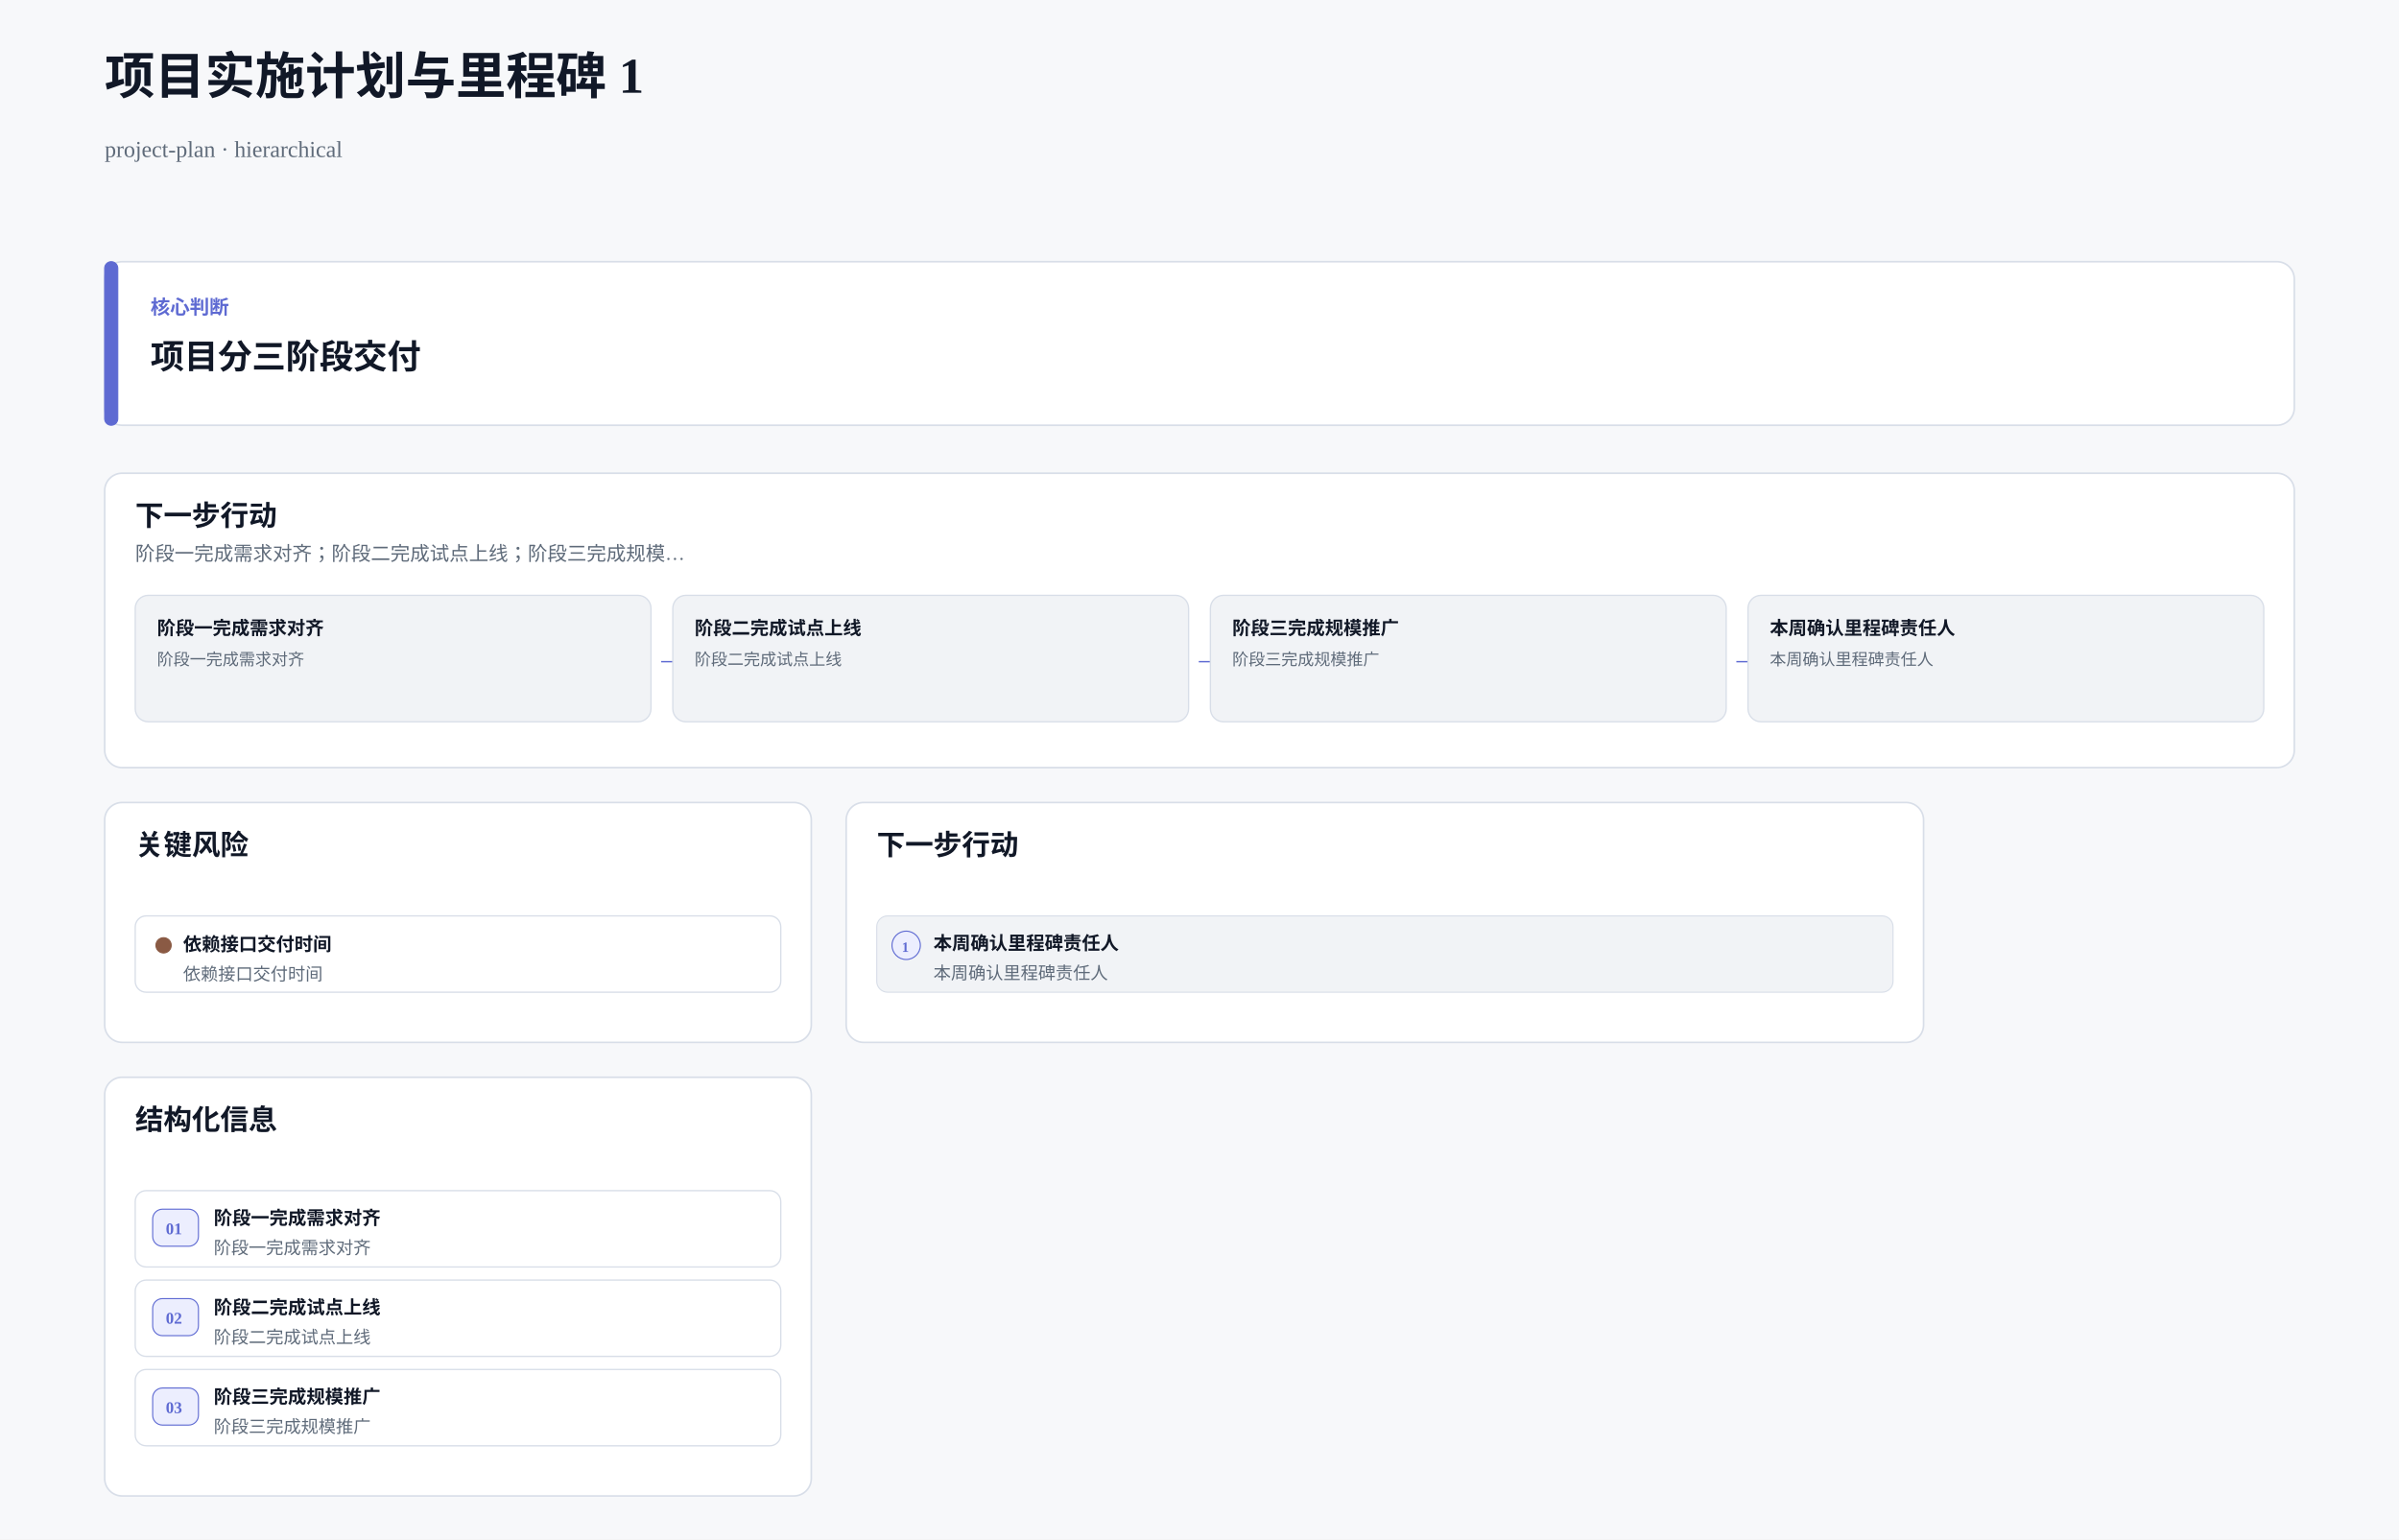
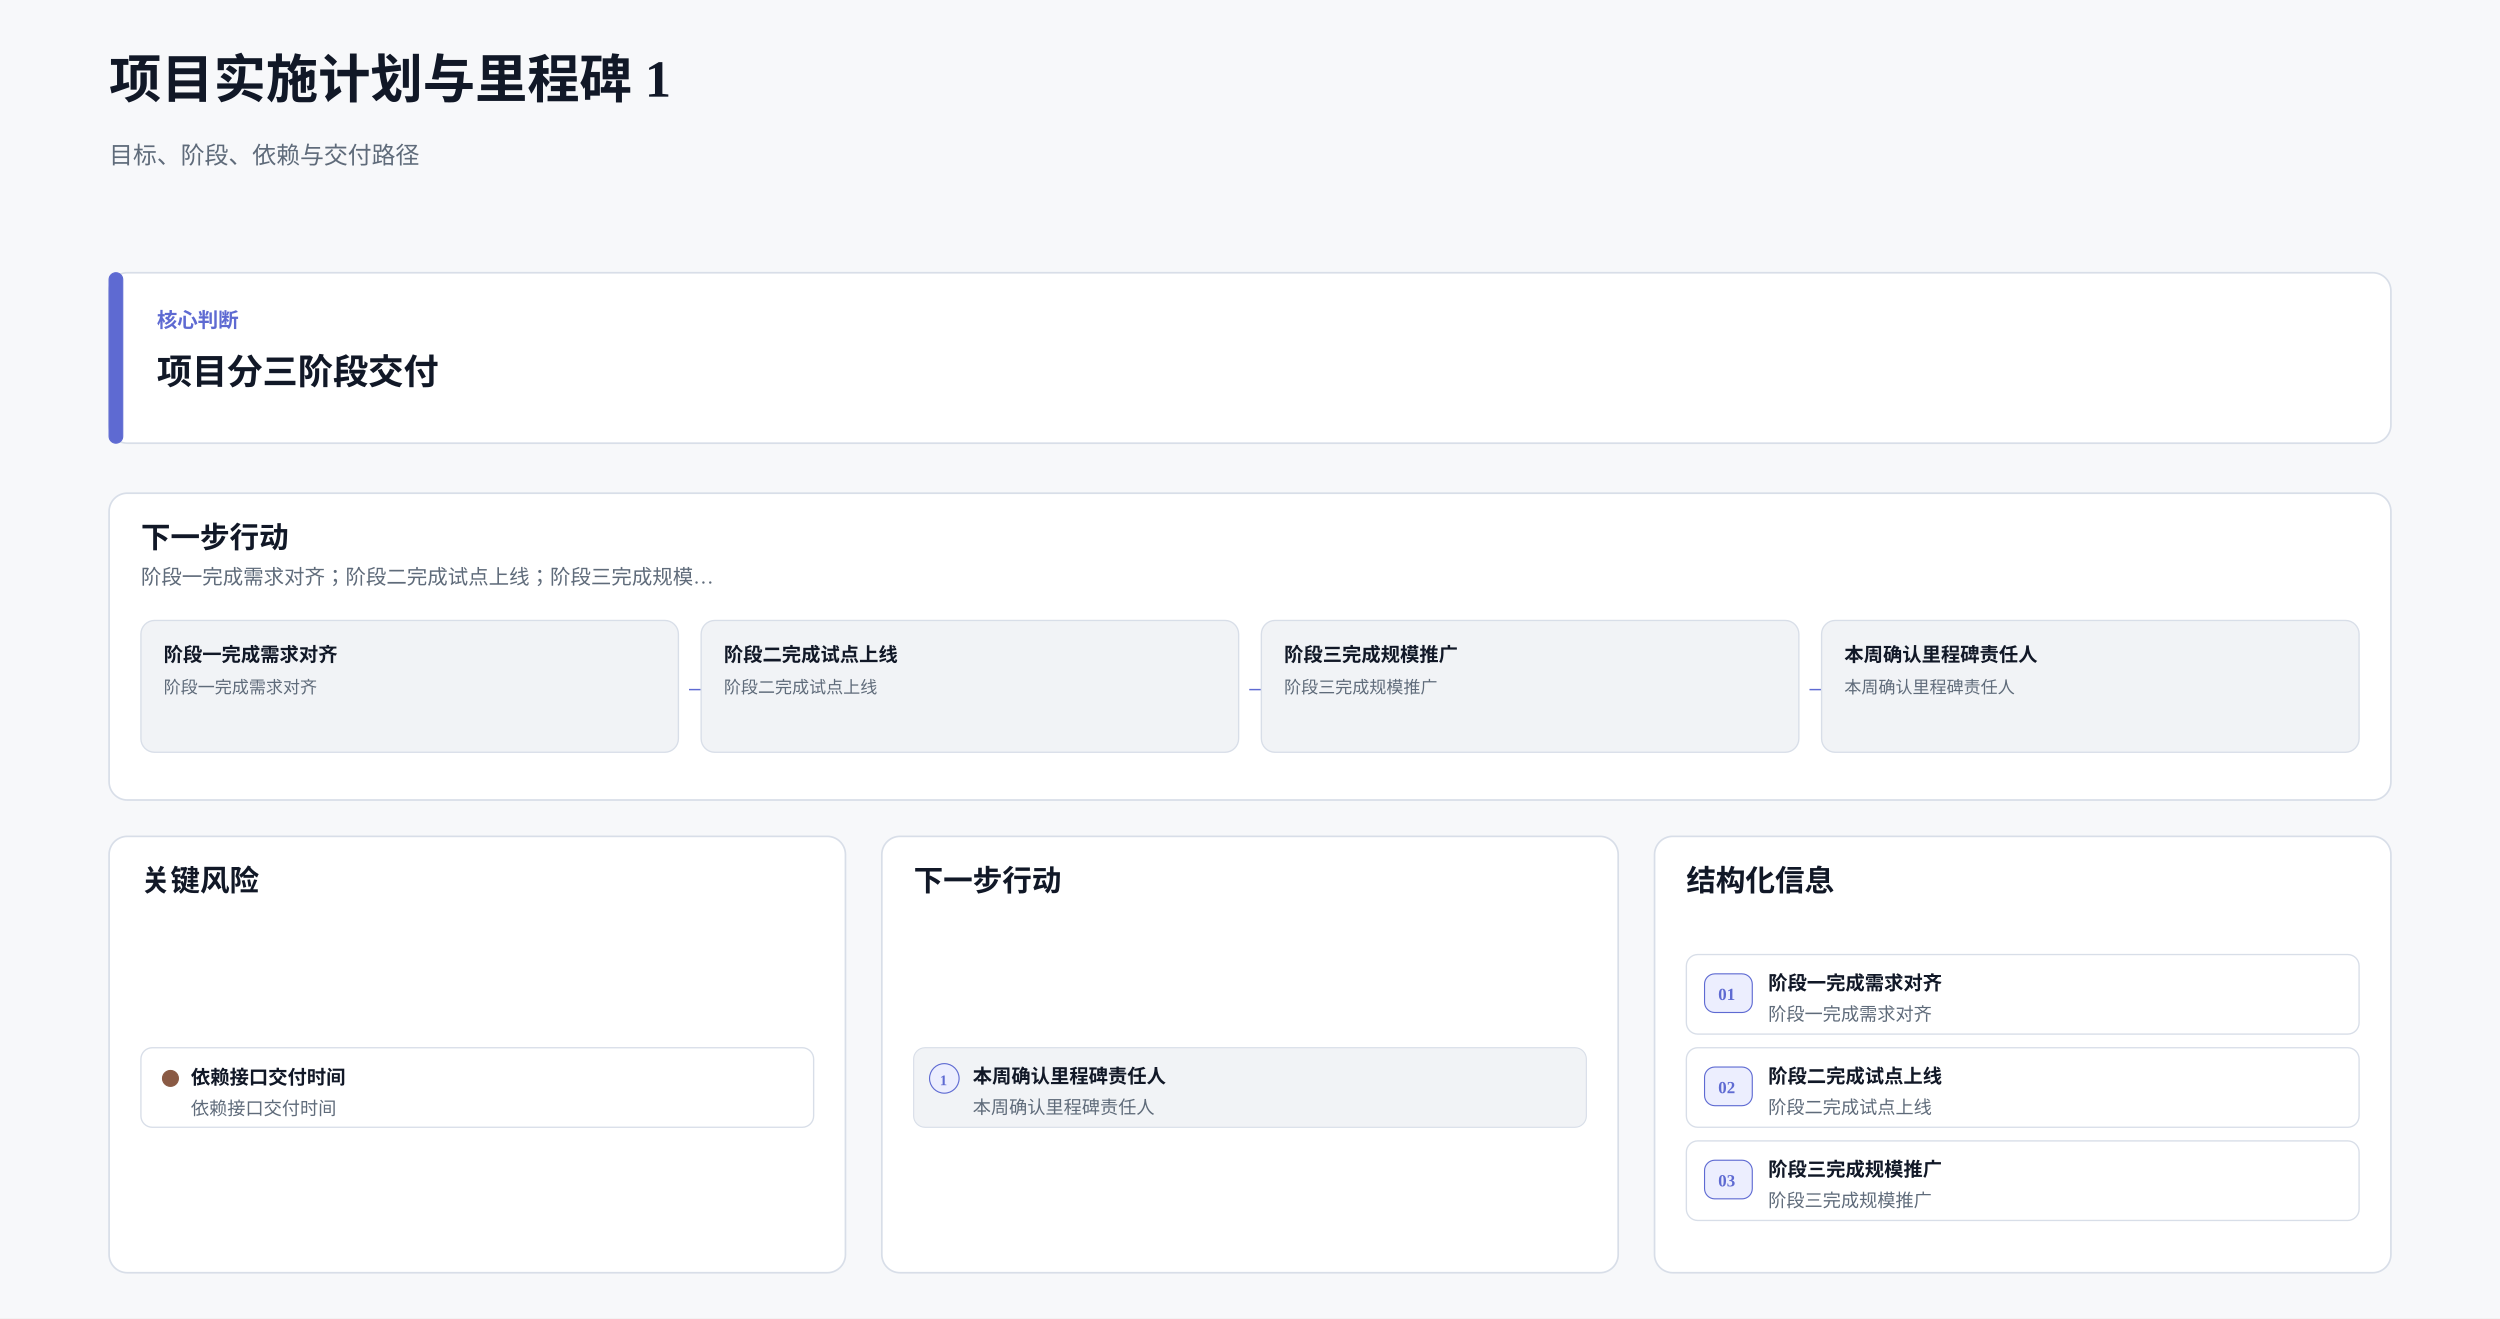
- <svg xmlns="http://www.w3.org/2000/svg" width="2200" height="1412" viewBox="0 0 2200 1412" data-layout-engine="v4" data-expression-mode="modular-canvas">
-   <rect x="0" y="0" width="2200" height="1412" rx="0" fill="#F7F8FA" stroke="#F7F8FA" stroke-width="0" />
+ <svg xmlns="http://www.w3.org/2000/svg" width="2200" height="1160" viewBox="0 0 2200 1160" data-layout-engine="v4" data-expression-mode="modular-canvas">
+   <rect x="0" y="0" width="2200" height="1160" rx="0" fill="#F7F8FA" stroke="#F7F8FA" stroke-width="0" />
  <g>
    <g data-v43-block="title" data-block-type="title" data-x="96" data-y="40" data-width="2008" data-height="200" data-column="full">
      <text x="96" y="86" font-size="46" fill="#111827" font-weight="700">
        <tspan x="96" dy="0">项目实施计划与里程碑 1</tspan>
      </text>
      <text x="96" y="144" font-size="21" fill="#5F6B7A" font-weight="500">
-         <tspan x="96" dy="0">project-plan · hierarchical</tspan>
+         <tspan x="96" dy="0">目标、阶段、依赖与交付路径</tspan>
      </text>
    </g>
    <g data-v43-block="statement" data-block-type="statement" data-x="96" data-y="240" data-width="2008" data-height="150" data-column="full">
      <rect x="96" y="240" width="2008" height="150" rx="16" fill="#FFFFFF" stroke="#D8DEE8" stroke-width="1.5" />
      <rect x="96" y="240" width="12" height="150" rx="6" fill="#5E6AD2" stroke="#5E6AD2" stroke-width="1" />
      <text x="138" y="288" font-size="18" fill="#5E6AD2" font-weight="700">
        <tspan x="138" dy="0">核心判断</tspan>
      </text>
      <text x="138" y="338" font-size="31" fill="#111827" font-weight="700">
        <tspan x="138" dy="0">项目分三阶段交付</tspan>
      </text>
    </g>
-     <g data-v43-block="mini-roadmap-1" data-block-type="mini-roadmap" data-x="96" data-y="434" data-width="2008" data-height="270" data-column="full" data-row="0" data-span="12" data-density="medium" data-preferred-width="2008" data-text-units="107" data-item-count="4" data-item-layout="rows" data-layout-reason="directional-reading">
-       <rect x="96" y="434" width="2008" height="270" rx="16" fill="#FFFFFF" stroke="#D8DEE8" stroke-width="1.5" />
+     <g data-v43-block="mini-roadmap-1" data-block-type="mini-roadmap" data-x="96" data-y="434" data-width="2008" data-height="270" data-column="full" data-row="0" data-span="12" data-row-alignment="filled" data-offset-span="0" data-density="medium" data-preferred-width="2008" data-text-units="107" data-item-count="4" data-item-layout="rows" data-layout-reason="directional-reading">
+       <rect x="96" y="434" width="2008" height="270" rx="16" fill="#FFFFFF" stroke="#D8DEE8" stroke-width="1.5" data-v4-block-card="true" />
      <text x="124" y="482" font-size="26" fill="#111827" font-weight="700">
        <tspan x="124" dy="0">下一步行动</tspan>
      </text>
      <text x="124" y="514" font-size="18" fill="#5F6B7A" font-weight="500">
        <tspan x="124" dy="0">阶段一完成需求对齐；阶段二完成试点上线；阶段三完成规模…</tspan>
      </text>
      <rect x="124" y="546" width="473" height="116" rx="12" fill="#F1F3F6" stroke="#D8DEE8" stroke-width="1.2" />
      <text x="144" y="582" font-size="17" fill="#111827" font-weight="700">
        <tspan x="144" dy="0">阶段一完成需求对齐</tspan>
      </text>
      <text x="144" y="610" font-size="15" fill="#5F6B7A" font-weight="500">
        <tspan x="144" dy="0">阶段一完成需求对齐</tspan>
      </text>
      <text x="600" y="612" font-size="31" fill="#5E6AD2" font-weight="700">
        <tspan x="600" dy="0">→</tspan>
      </text>
      <rect x="617" y="546" width="473" height="116" rx="12" fill="#F1F3F6" stroke="#D8DEE8" stroke-width="1.2" />
      <text x="637" y="582" font-size="17" fill="#111827" font-weight="700">
        <tspan x="637" dy="0">阶段二完成试点上线</tspan>
      </text>
      <text x="637" y="610" font-size="15" fill="#5F6B7A" font-weight="500">
        <tspan x="637" dy="0">阶段二完成试点上线</tspan>
      </text>
      <text x="1093" y="612" font-size="31" fill="#5E6AD2" font-weight="700">
        <tspan x="1093" dy="0">→</tspan>
      </text>
      <rect x="1110" y="546" width="473" height="116" rx="12" fill="#F1F3F6" stroke="#D8DEE8" stroke-width="1.2" />
      <text x="1130" y="582" font-size="17" fill="#111827" font-weight="700">
        <tspan x="1130" dy="0">阶段三完成规模推广</tspan>
      </text>
      <text x="1130" y="610" font-size="15" fill="#5F6B7A" font-weight="500">
        <tspan x="1130" dy="0">阶段三完成规模推广</tspan>
      </text>
      <text x="1586" y="612" font-size="31" fill="#5E6AD2" font-weight="700">
        <tspan x="1586" dy="0">→</tspan>
      </text>
      <rect x="1603" y="546" width="473" height="116" rx="12" fill="#F1F3F6" stroke="#D8DEE8" stroke-width="1.2" />
      <text x="1623" y="582" font-size="17" fill="#111827" font-weight="700">
        <tspan x="1623" dy="0">本周确认里程碑责任人</tspan>
      </text>
      <text x="1623" y="610" font-size="15" fill="#5F6B7A" font-weight="500">
        <tspan x="1623" dy="0">本周确认里程碑责任人</tspan>
      </text>
    </g>
-     <g data-v43-block="risk-list-2" data-block-type="risk-list" data-x="96" data-y="736" data-width="648" data-height="220" data-column="left" data-component-variant="risk-cluster" data-row="1" data-span="4" data-density="sparse" data-preferred-width="648" data-text-units="20" data-item-count="1" data-item-layout="rows" data-layout-reason="few-short-parallel-items">
-       <rect x="96" y="736" width="648" height="220" rx="16" fill="#FFFFFF" stroke="#D8DEE8" stroke-width="1.5" />
+     <g data-v43-block="risk-list-2" data-block-type="risk-list" data-x="96" data-y="736" data-width="648" data-height="384" data-column="left" data-component-variant="risk-cluster" data-row="1" data-span="4" data-row-alignment="filled" data-offset-span="0" data-density="sparse" data-preferred-width="648" data-text-units="20" data-item-count="1" data-item-layout="rows" data-layout-reason="few-short-parallel-items">
+       <rect x="96" y="736" width="648" height="384" rx="16" fill="#FFFFFF" stroke="#D8DEE8" stroke-width="1.5" data-v4-block-card="true" />
      <text x="124" y="784" font-size="26" fill="#111827" font-weight="700">
        <tspan x="124" dy="0">关键风险</tspan>
      </text>
-       <rect x="124" y="840" width="592" height="70" rx="10" fill="#FFFFFF" stroke="#D8DEE8" stroke-width="1.2" data-v4-risk-item="0" />
-       <circle cx="150" cy="867" r="7" fill="#8A5A44" stroke="#8A5A44" stroke-width="1" />
-       <text x="168" y="872" font-size="17" fill="#111827" font-weight="700">
+       <rect x="124" y="922" width="592" height="70" rx="10" fill="#FFFFFF" stroke="#D8DEE8" stroke-width="1.2" data-v4-risk-item="0" />
+       <circle cx="150" cy="949" r="7" fill="#8A5A44" stroke="#8A5A44" stroke-width="1" />
+       <text x="168" y="954" font-size="17" fill="#111827" font-weight="700">
        <tspan x="168" dy="0">依赖接口交付时间</tspan>
      </text>
-       <text x="168" y="899" font-size="16" fill="#5F6B7A" font-weight="500">
+       <text x="168" y="981" font-size="16" fill="#5F6B7A" font-weight="500">
        <tspan x="168" dy="0">依赖接口交付时间</tspan>
      </text>
    </g>
-     <g data-v43-block="action-list-3" data-block-type="action-list" data-x="776" data-y="736" data-width="988" data-height="220" data-column="grid" data-component-variant="action-checklist" data-row="1" data-span="6" data-density="medium" data-preferred-width="988" data-text-units="25" data-item-count="1" data-item-layout="rows" data-layout-reason="moderate-parallel-items">
-       <rect x="776" y="736" width="988" height="220" rx="16" fill="#FFFFFF" stroke="#D8DEE8" stroke-width="1.5" />
+     <g data-v43-block="action-list-3" data-block-type="action-list" data-x="776" data-y="736" data-width="648" data-height="384" data-column="grid" data-component-variant="action-checklist" data-row="1" data-span="4" data-row-alignment="filled" data-offset-span="0" data-density="medium" data-preferred-width="988" data-text-units="25" data-item-count="1" data-item-layout="rows" data-layout-reason="moderate-parallel-items">
+       <rect x="776" y="736" width="648" height="384" rx="16" fill="#FFFFFF" stroke="#D8DEE8" stroke-width="1.5" data-v4-block-card="true" />
      <text x="804" y="784" font-size="26" fill="#111827" font-weight="700">
        <tspan x="804" dy="0">下一步行动</tspan>
      </text>
-       <rect x="804" y="840" width="932" height="70" rx="10" fill="#F1F3F6" stroke="#D8DEE8" stroke-width="1" data-v4-action-item="0" />
-       <circle cx="831" cy="867" r="13" fill="#ECEEFE" stroke="#5E6AD2" stroke-width="1" />
-       <text x="827" y="873" font-size="13" fill="#5E6AD2" font-weight="700">
+       <rect x="804" y="922" width="592" height="70" rx="10" fill="#F1F3F6" stroke="#D8DEE8" stroke-width="1" data-v4-action-item="0" />
+       <circle cx="831" cy="949" r="13" fill="#ECEEFE" stroke="#5E6AD2" stroke-width="1" />
+       <text x="827" y="955" font-size="13" fill="#5E6AD2" font-weight="700">
        <tspan x="827" dy="0">1</tspan>
      </text>
-       <text x="856" y="871" font-size="17" fill="#111827" font-weight="700">
+       <text x="856" y="953" font-size="17" fill="#111827" font-weight="700">
        <tspan x="856" dy="0">本周确认里程碑责任人</tspan>
      </text>
-       <text x="856" y="898" font-size="16" fill="#5F6B7A" font-weight="500">
+       <text x="856" y="980" font-size="16" fill="#5F6B7A" font-weight="500">
        <tspan x="856" dy="0">本周确认里程碑责任人</tspan>
      </text>
    </g>
-     <g data-v43-block="evidence-list-4" data-block-type="evidence-list" data-x="96" data-y="988" data-width="648" data-height="384" data-column="left" data-component-variant="evidence-tiles" data-row="2" data-span="4" data-density="sparse" data-preferred-width="648" data-text-units="59" data-item-count="3" data-item-layout="rows" data-layout-reason="few-short-parallel-items">
-       <rect x="96" y="988" width="648" height="384" rx="16" fill="#FFFFFF" stroke="#D8DEE8" stroke-width="1.5" />
-       <text x="124" y="1036" font-size="26" fill="#111827" font-weight="700">
-         <tspan x="124" dy="0">结构化信息</tspan>
+     <g data-v43-block="evidence-list-4" data-block-type="evidence-list" data-x="1456" data-y="736" data-width="648" data-height="384" data-column="right" data-component-variant="evidence-tiles" data-row="1" data-span="4" data-row-alignment="filled" data-offset-span="0" data-density="sparse" data-preferred-width="648" data-text-units="59" data-item-count="3" data-item-layout="rows" data-layout-reason="few-short-parallel-items">
+       <rect x="1456" y="736" width="648" height="384" rx="16" fill="#FFFFFF" stroke="#D8DEE8" stroke-width="1.5" data-v4-block-card="true" />
+       <text x="1484" y="784" font-size="26" fill="#111827" font-weight="700">
+         <tspan x="1484" dy="0">结构化信息</tspan>
      </text>
-       <rect x="124" y="1092" width="592" height="70" rx="10" fill="#FFFFFF" stroke="#D8DEE8" stroke-width="1.2" data-v4-evidence-item="0" />
-       <rect x="140" y="1109" width="42" height="34" rx="9" fill="#ECEEFE" stroke="#5E6AD2" stroke-width="1" />
-       <text x="152" y="1132" font-size="15" fill="#5E6AD2" font-weight="700">
-         <tspan x="152" dy="0">01</tspan>
+       <rect x="1484" y="840" width="592" height="70" rx="10" fill="#FFFFFF" stroke="#D8DEE8" stroke-width="1.2" data-v4-evidence-item="0" />
+       <rect x="1500" y="857" width="42" height="34" rx="9" fill="#ECEEFE" stroke="#5E6AD2" stroke-width="1" />
+       <text x="1512" y="880" font-size="15" fill="#5E6AD2" font-weight="700">
+         <tspan x="1512" dy="0">01</tspan>
      </text>
-       <text x="196" y="1123" font-size="17" fill="#111827" font-weight="700">
-         <tspan x="196" dy="0">阶段一完成需求对齐</tspan>
+       <text x="1556" y="871" font-size="17" fill="#111827" font-weight="700">
+         <tspan x="1556" dy="0">阶段一完成需求对齐</tspan>
      </text>
-       <text x="196" y="1150" font-size="16" fill="#5F6B7A" font-weight="500">
-         <tspan x="196" dy="0">阶段一完成需求对齐</tspan>
+       <text x="1556" y="898" font-size="16" fill="#5F6B7A" font-weight="500">
+         <tspan x="1556" dy="0">阶段一完成需求对齐</tspan>
      </text>
-       <rect x="124" y="1174" width="592" height="70" rx="10" fill="#FFFFFF" stroke="#D8DEE8" stroke-width="1.2" data-v4-evidence-item="1" />
-       <rect x="140" y="1191" width="42" height="34" rx="9" fill="#ECEEFE" stroke="#5E6AD2" stroke-width="1" />
-       <text x="152" y="1214" font-size="15" fill="#5E6AD2" font-weight="700">
-         <tspan x="152" dy="0">02</tspan>
+       <rect x="1484" y="922" width="592" height="70" rx="10" fill="#FFFFFF" stroke="#D8DEE8" stroke-width="1.2" data-v4-evidence-item="1" />
+       <rect x="1500" y="939" width="42" height="34" rx="9" fill="#ECEEFE" stroke="#5E6AD2" stroke-width="1" />
+       <text x="1512" y="962" font-size="15" fill="#5E6AD2" font-weight="700">
+         <tspan x="1512" dy="0">02</tspan>
      </text>
-       <text x="196" y="1205" font-size="17" fill="#111827" font-weight="700">
-         <tspan x="196" dy="0">阶段二完成试点上线</tspan>
+       <text x="1556" y="953" font-size="17" fill="#111827" font-weight="700">
+         <tspan x="1556" dy="0">阶段二完成试点上线</tspan>
      </text>
-       <text x="196" y="1232" font-size="16" fill="#5F6B7A" font-weight="500">
-         <tspan x="196" dy="0">阶段二完成试点上线</tspan>
+       <text x="1556" y="980" font-size="16" fill="#5F6B7A" font-weight="500">
+         <tspan x="1556" dy="0">阶段二完成试点上线</tspan>
      </text>
-       <rect x="124" y="1256" width="592" height="70" rx="10" fill="#FFFFFF" stroke="#D8DEE8" stroke-width="1.2" data-v4-evidence-item="2" />
-       <rect x="140" y="1273" width="42" height="34" rx="9" fill="#ECEEFE" stroke="#5E6AD2" stroke-width="1" />
-       <text x="152" y="1296" font-size="15" fill="#5E6AD2" font-weight="700">
-         <tspan x="152" dy="0">03</tspan>
+       <rect x="1484" y="1004" width="592" height="70" rx="10" fill="#FFFFFF" stroke="#D8DEE8" stroke-width="1.2" data-v4-evidence-item="2" />
+       <rect x="1500" y="1021" width="42" height="34" rx="9" fill="#ECEEFE" stroke="#5E6AD2" stroke-width="1" />
+       <text x="1512" y="1044" font-size="15" fill="#5E6AD2" font-weight="700">
+         <tspan x="1512" dy="0">03</tspan>
      </text>
-       <text x="196" y="1287" font-size="17" fill="#111827" font-weight="700">
-         <tspan x="196" dy="0">阶段三完成规模推广</tspan>
+       <text x="1556" y="1035" font-size="17" fill="#111827" font-weight="700">
+         <tspan x="1556" dy="0">阶段三完成规模推广</tspan>
      </text>
-       <text x="196" y="1314" font-size="16" fill="#5F6B7A" font-weight="500">
-         <tspan x="196" dy="0">阶段三完成规模推广</tspan>
+       <text x="1556" y="1062" font-size="16" fill="#5F6B7A" font-weight="500">
+         <tspan x="1556" dy="0">阶段三完成规模推广</tspan>
      </text>
    </g>
  </g>
</svg>
